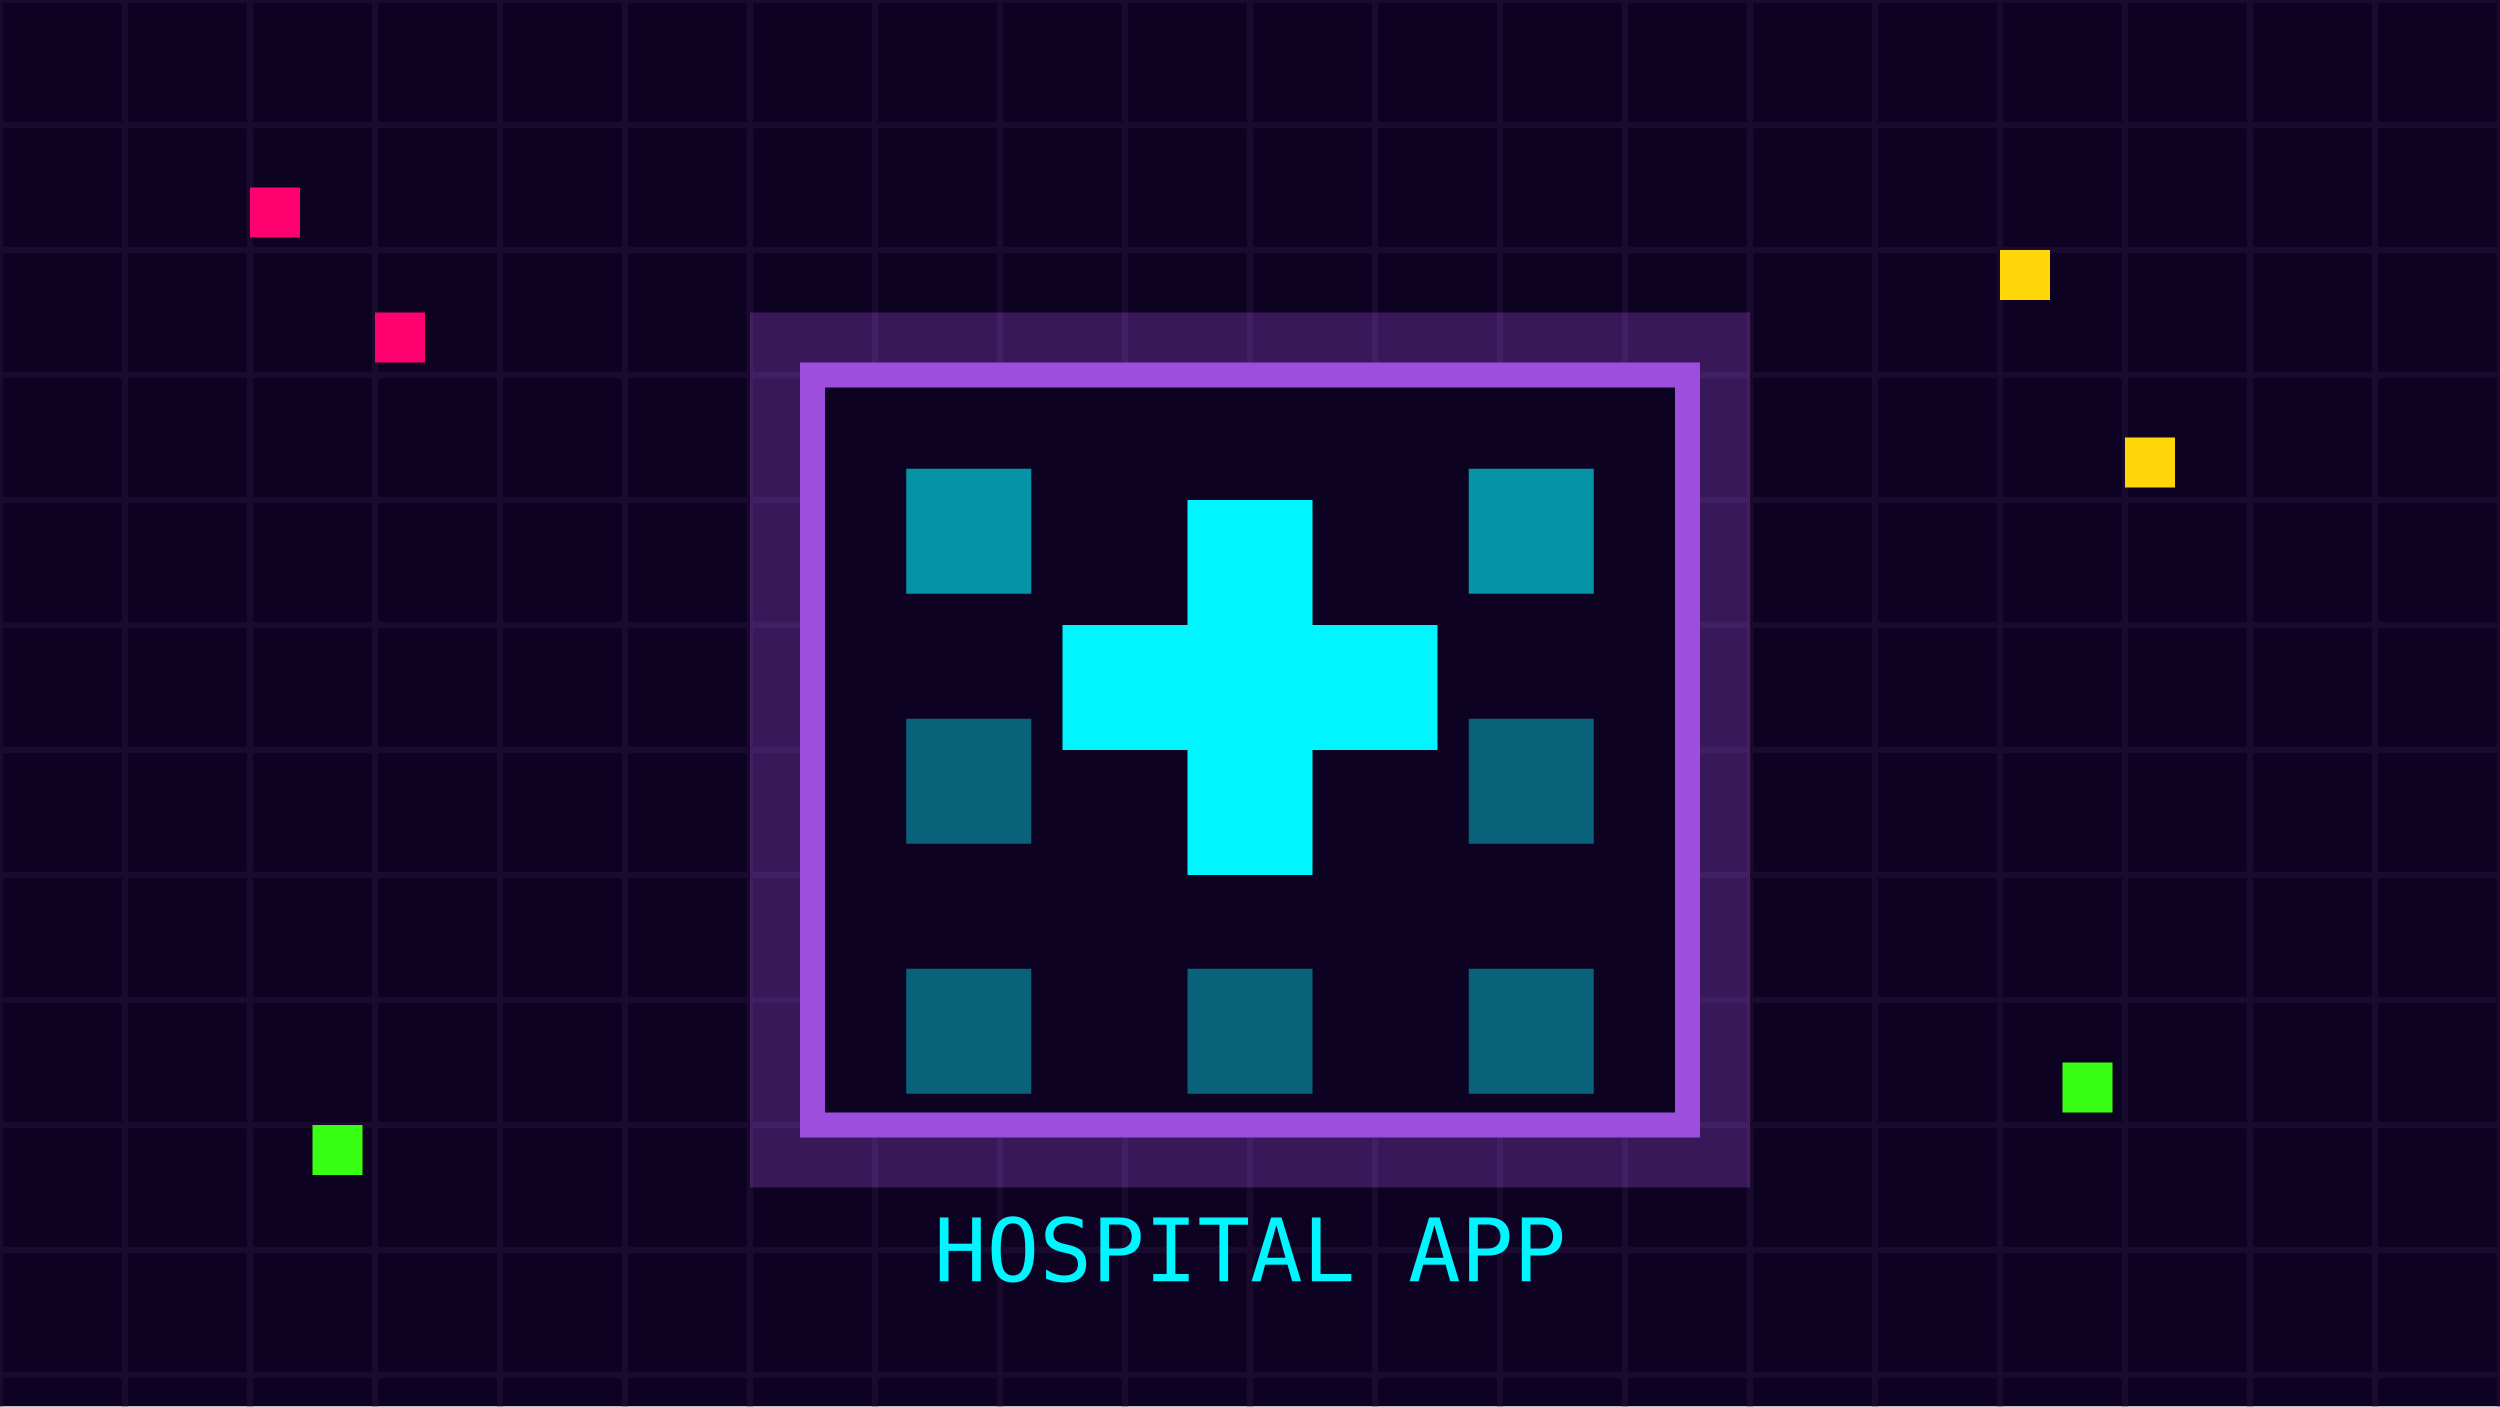
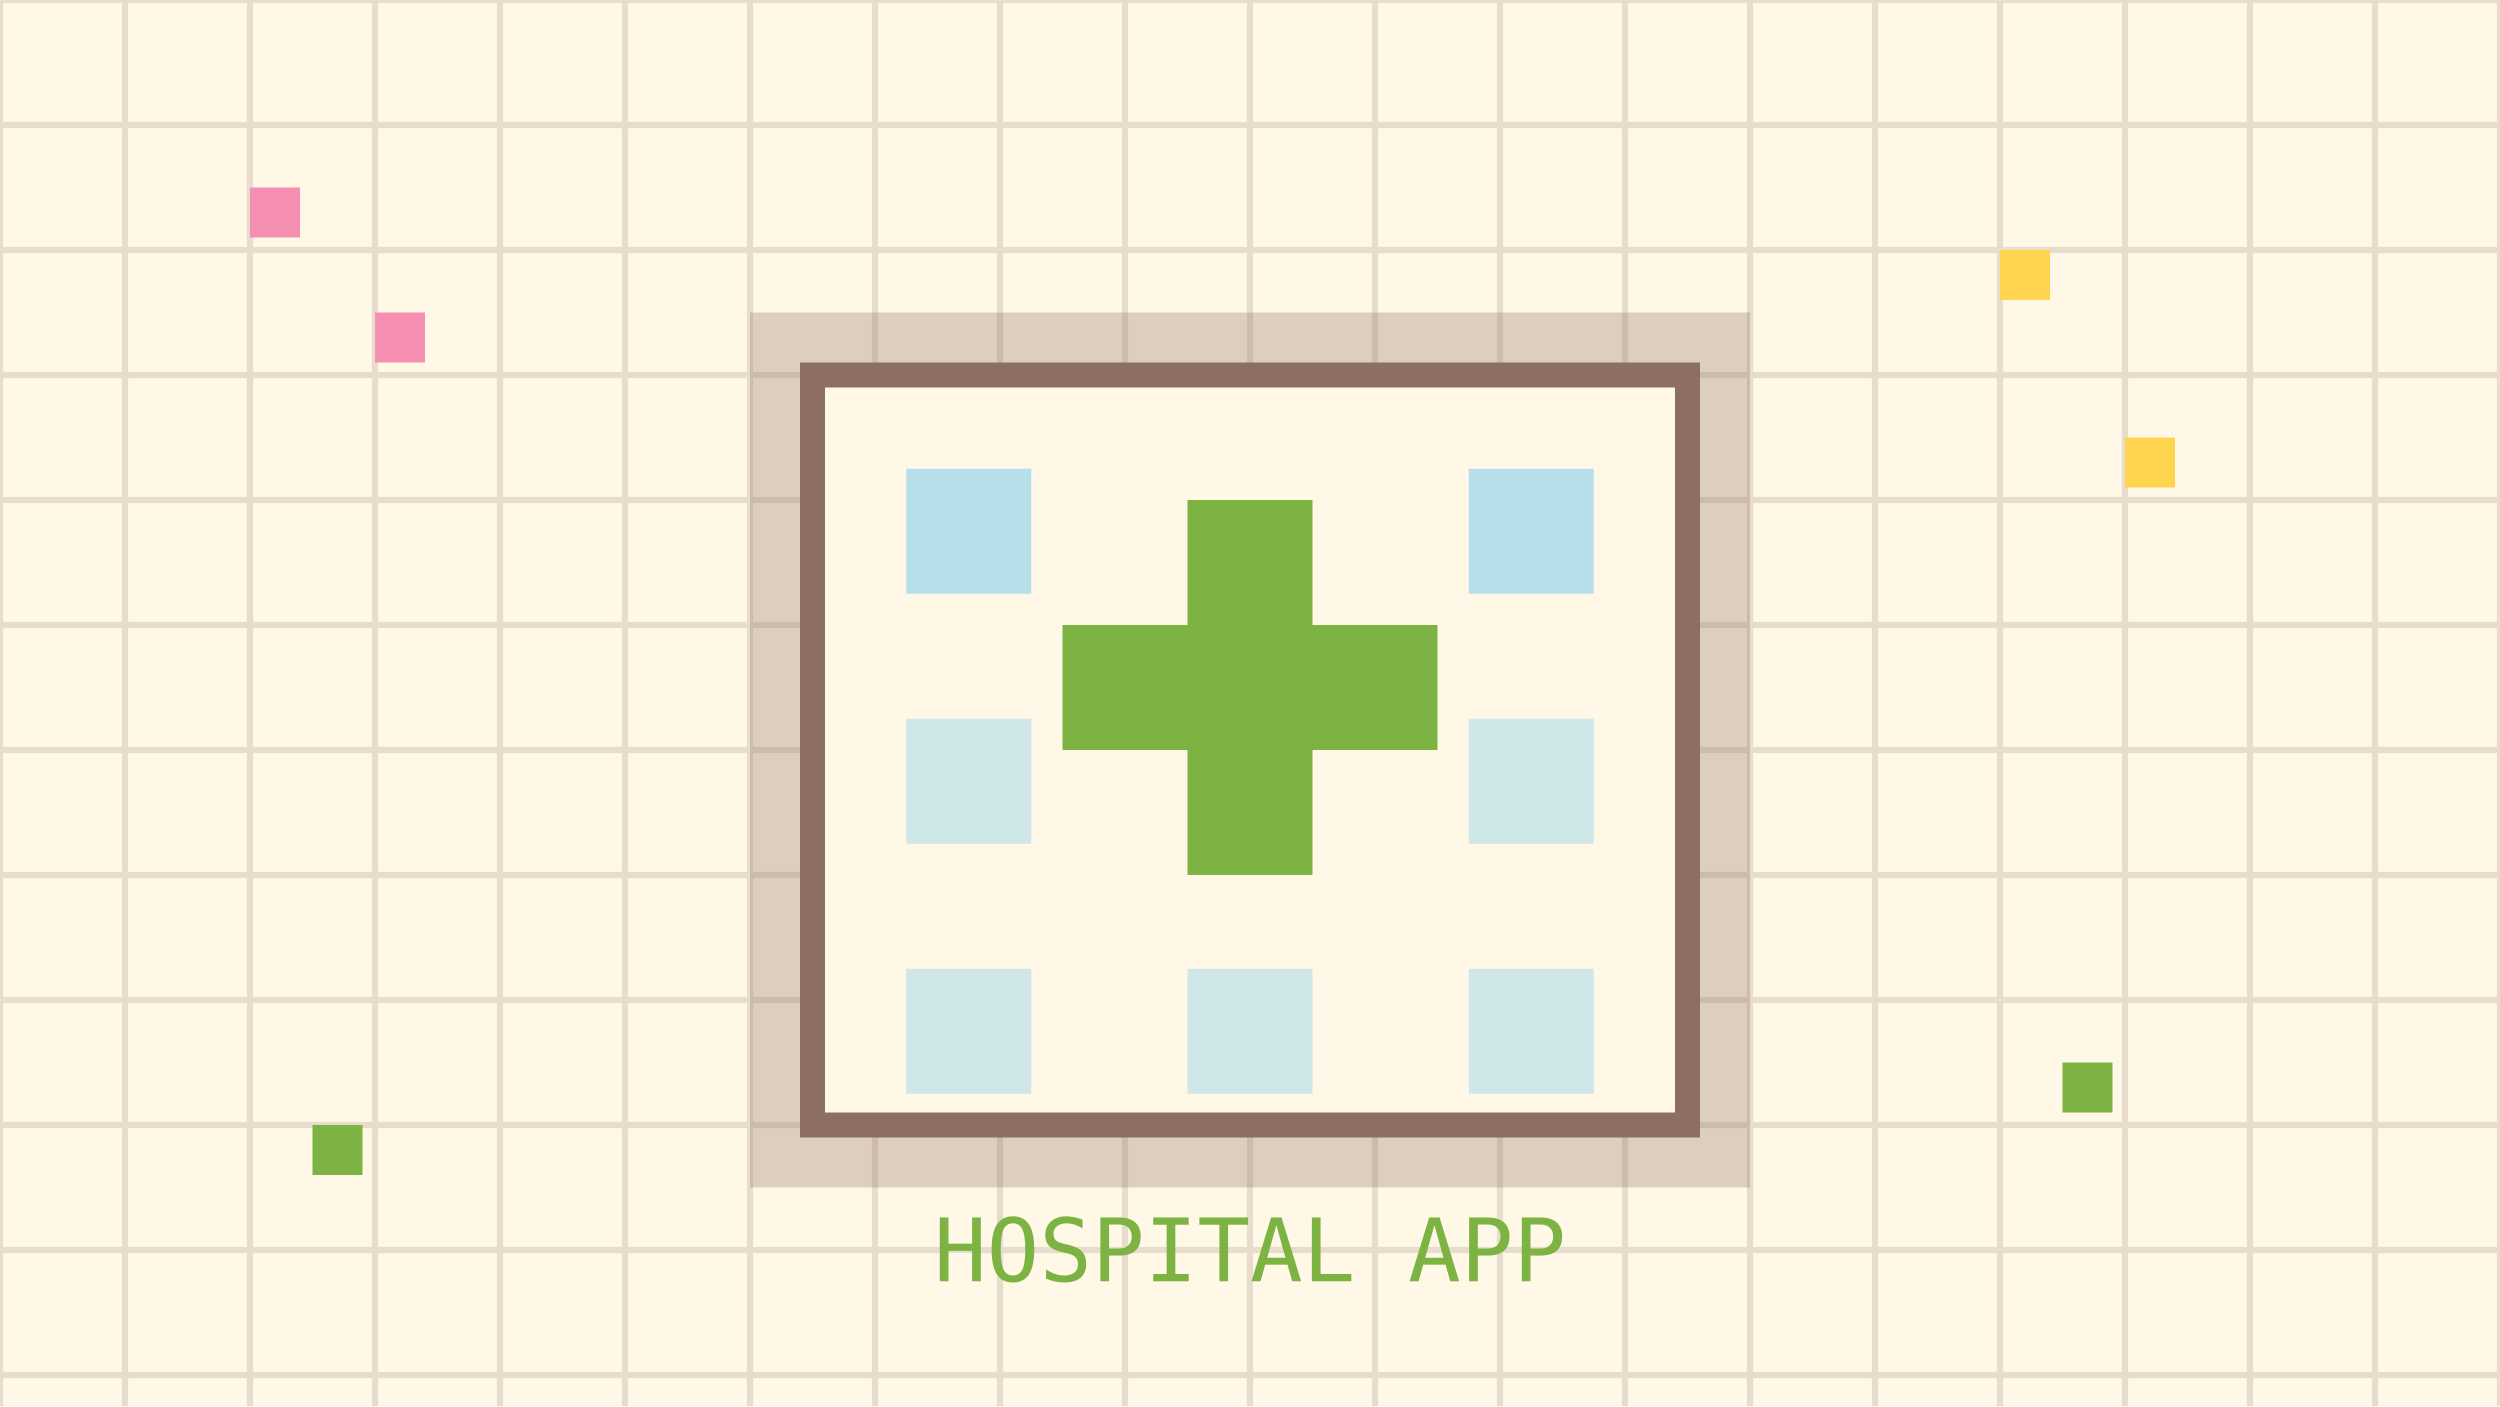
<svg xmlns="http://www.w3.org/2000/svg" viewBox="0 0 400 225">
-   <rect width="400" height="225" fill="#0D0221" />
+   <rect width="400" height="225" fill="#FFF8E7" />
  <defs>
    <pattern id="grid1" width="20" height="20" patternUnits="userSpaceOnUse">
-       <rect width="20" height="20" fill="none" stroke="#1a0b2e" stroke-width="1" />
+       <rect width="20" height="20" fill="none" stroke="#8D6E63" stroke-width="1" opacity="0.2" />
    </pattern>
  </defs>
  <rect width="400" height="225" fill="url(#grid1)" />
-   <rect x="120" y="50" width="160" height="140" fill="#9D4EDD" opacity="0.3" />
-   <rect x="130" y="60" width="140" height="120" fill="#0D0221" stroke="#9D4EDD" stroke-width="4" />
-   <rect x="190" y="80" width="20" height="60" fill="#00F5FF" />
-   <rect x="170" y="100" width="60" height="20" fill="#00F5FF" />
-   <rect x="145" y="75" width="20" height="20" fill="#00F5FF" opacity="0.6" />
-   <rect x="235" y="75" width="20" height="20" fill="#00F5FF" opacity="0.6" />
-   <rect x="145" y="115" width="20" height="20" fill="#00F5FF" opacity="0.4" />
-   <rect x="235" y="115" width="20" height="20" fill="#00F5FF" opacity="0.4" />
-   <rect x="145" y="155" width="20" height="20" fill="#00F5FF" opacity="0.4" />
-   <rect x="235" y="155" width="20" height="20" fill="#00F5FF" opacity="0.4" />
-   <rect x="190" y="155" width="20" height="20" fill="#00F5FF" opacity="0.4" />
-   <rect x="40" y="30" width="8" height="8" fill="#FF006E" />
-   <rect x="60" y="50" width="8" height="8" fill="#FF006E" />
-   <rect x="320" y="40" width="8" height="8" fill="#FFD60A" />
-   <rect x="340" y="70" width="8" height="8" fill="#FFD60A" />
-   <rect x="50" y="180" width="8" height="8" fill="#39FF14" />
-   <rect x="330" y="170" width="8" height="8" fill="#39FF14" />
-   <text x="200" y="205" text-anchor="middle" font-family="monospace" font-size="14" fill="#00F5FF">HOSPITAL APP</text>
+   <rect x="120" y="50" width="160" height="140" fill="#8D6E63" opacity="0.3" />
+   <rect x="130" y="60" width="140" height="120" fill="#FFF8E7" stroke="#8D6E63" stroke-width="4" />
+   <rect x="190" y="80" width="20" height="60" fill="#7CB342" />
+   <rect x="170" y="100" width="60" height="20" fill="#7CB342" />
+   <rect x="145" y="75" width="20" height="20" fill="#87CEEB" opacity="0.6" />
+   <rect x="235" y="75" width="20" height="20" fill="#87CEEB" opacity="0.6" />
+   <rect x="145" y="115" width="20" height="20" fill="#87CEEB" opacity="0.4" />
+   <rect x="235" y="115" width="20" height="20" fill="#87CEEB" opacity="0.4" />
+   <rect x="145" y="155" width="20" height="20" fill="#87CEEB" opacity="0.4" />
+   <rect x="235" y="155" width="20" height="20" fill="#87CEEB" opacity="0.4" />
+   <rect x="190" y="155" width="20" height="20" fill="#87CEEB" opacity="0.4" />
+   <rect x="40" y="30" width="8" height="8" fill="#F48FB1" />
+   <rect x="60" y="50" width="8" height="8" fill="#F48FB1" />
+   <rect x="320" y="40" width="8" height="8" fill="#FFD54F" />
+   <rect x="340" y="70" width="8" height="8" fill="#FFD54F" />
+   <rect x="50" y="180" width="8" height="8" fill="#7CB342" />
+   <rect x="330" y="170" width="8" height="8" fill="#7CB342" />
+   <text x="200" y="205" text-anchor="middle" font-family="monospace" font-size="14" fill="#7CB342">HOSPITAL APP</text>
</svg>
